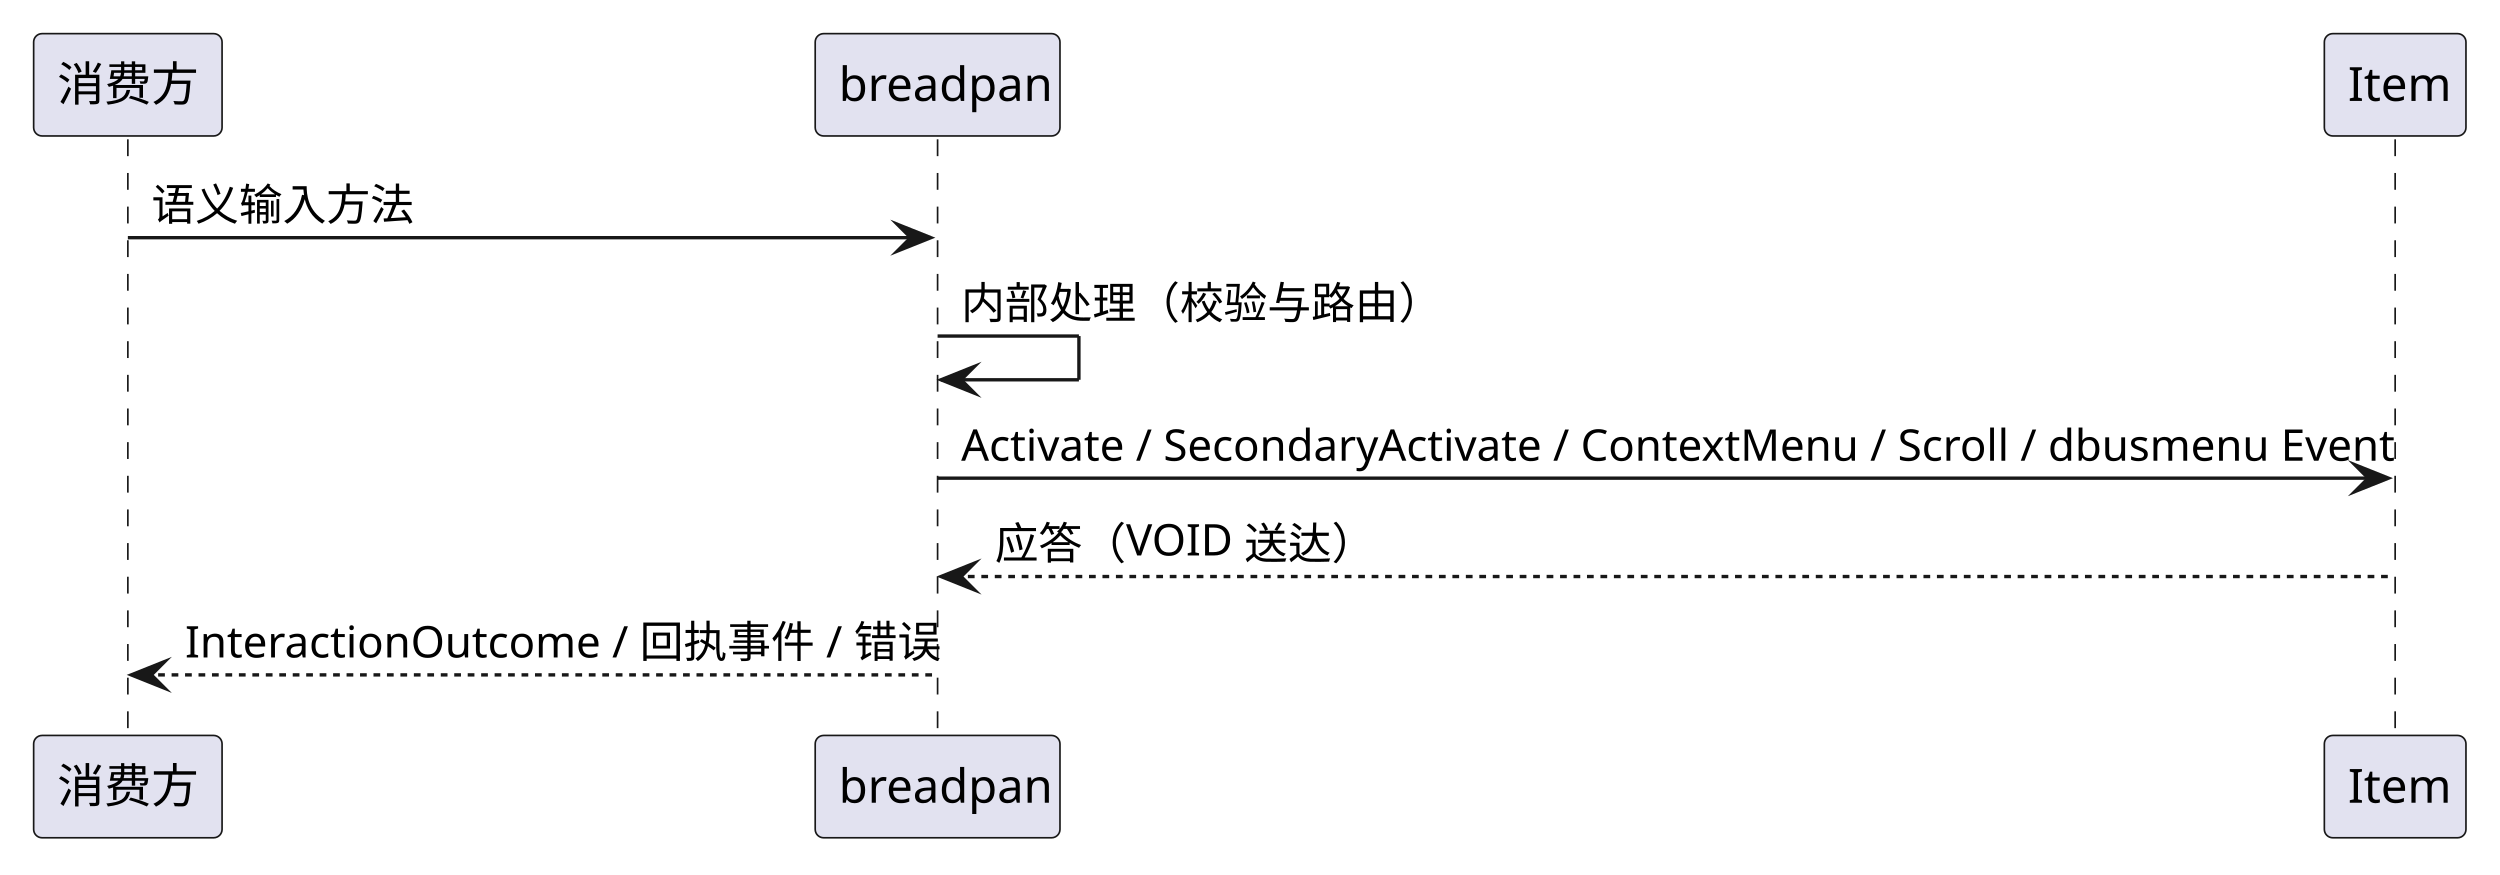
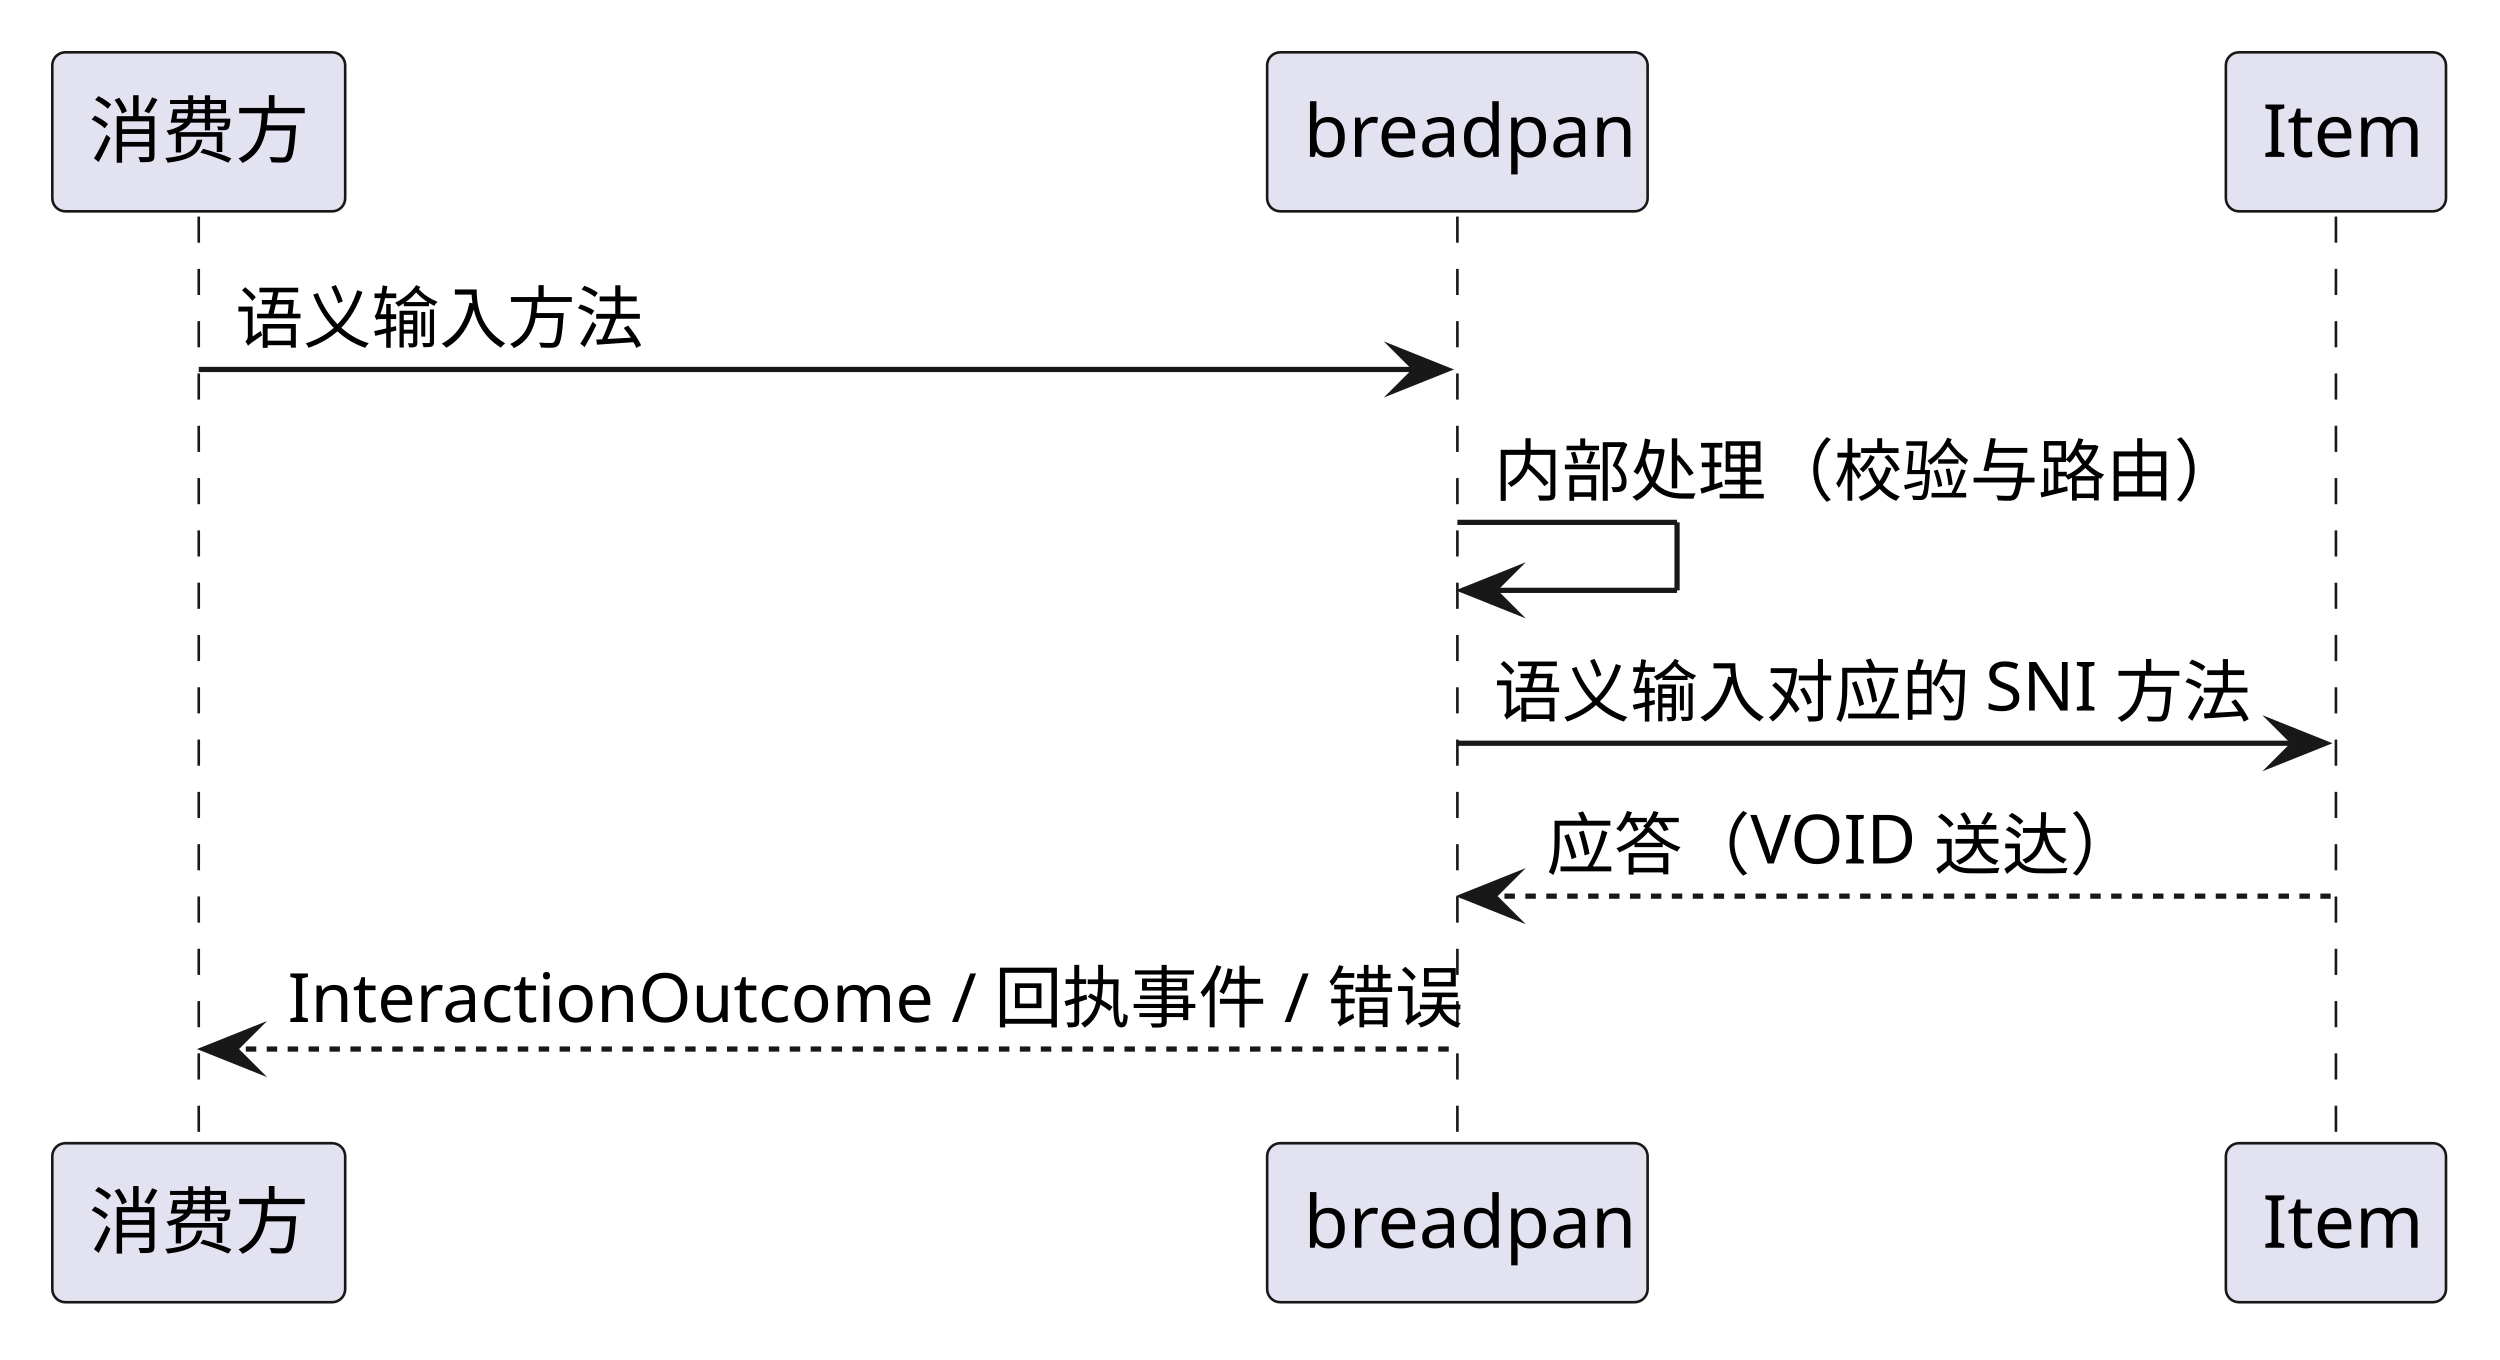
- <svg xmlns="http://www.w3.org/2000/svg" version="1.1" data-diagram-type="SEQUENCE" style="width:743px;height:260px;background:#FFFFFF;" width="743px" height="260px" viewBox="0 0 743 260" zoomAndPan="magnify" preserveAspectRatio="none" contentStyleType="text/css">
+ <svg xmlns="http://www.w3.org/2000/svg" version="1.1" data-diagram-type="SEQUENCE" style="width:478px;height:260px;background:#FFFFFF;" width="478px" height="260px" viewBox="0 0 478 260" zoomAndPan="magnify" preserveAspectRatio="none" contentStyleType="text/css">
  <defs />
  <g font-family="sans-serif" lengthAdjust="spacing">
    <g>
      <rect x="34.5" y="41.406" width="8" height="177.172" fill="#000" fill-opacity="0" />
      <line x1="38" y1="41.406" x2="38" y2="218.578" style="stroke:#181818;stroke-width:0.5;stroke-dasharray:5,5;" />
    </g>
    <g>
      <rect x="275.152" y="41.406" width="8" height="177.172" fill="#000" fill-opacity="0" />
      <line x1="278.652" y1="41.406" x2="278.652" y2="218.578" style="stroke:#181818;stroke-width:0.5;stroke-dasharray:5,5;" />
    </g>
    <g>
-       <rect x="708.341" y="41.406" width="8" height="177.172" fill="#000" fill-opacity="0" />
-       <line x1="711.841" y1="41.406" x2="711.841" y2="218.578" style="stroke:#181818;stroke-width:0.5;stroke-dasharray:5,5;" />
+       <rect x="443.13" y="41.406" width="8" height="177.172" fill="#000" fill-opacity="0" />
+       <line x1="446.63" y1="41.406" x2="446.63" y2="218.578" style="stroke:#181818;stroke-width:0.5;stroke-dasharray:5,5;" />
    </g>
    <rect x="10" y="10" width="56" height="30.406" fill="#E2E2F0" style="stroke:#181818;stroke-width:0.5;" rx="2.5" ry="2.5" />
    <text x="17" y="29.988" fill="#000" font-size="14" textLength="42">消费方</text>
    <rect x="242.278" y="10" width="72.748" height="30.406" fill="#E2E2F0" style="stroke:#181818;stroke-width:0.5;" rx="2.5" ry="2.5" />
    <text x="249.278" y="29.988" fill="#000" font-size="14" textLength="58.748">breadpan</text>
-     <rect x="690.796" y="10" width="42.089" height="30.406" fill="#E2E2F0" style="stroke:#181818;stroke-width:0.5;" rx="2.5" ry="2.5" />
-     <text x="697.796" y="29.988" fill="#000" font-size="14" textLength="28.089">Item</text>
+     <rect x="425.585" y="10" width="42.089" height="30.406" fill="#E2E2F0" style="stroke:#181818;stroke-width:0.5;" rx="2.5" ry="2.5" />
+     <text x="432.585" y="29.988" fill="#000" font-size="14" textLength="28.089">Item</text>
    <rect x="10" y="218.578" width="56" height="30.406" fill="#E2E2F0" style="stroke:#181818;stroke-width:0.5;" rx="2.5" ry="2.5" />
    <text x="17" y="238.566" fill="#000" font-size="14" textLength="42">消费方</text>
    <rect x="242.278" y="218.578" width="72.748" height="30.406" fill="#E2E2F0" style="stroke:#181818;stroke-width:0.5;" rx="2.5" ry="2.5" />
    <text x="249.278" y="238.566" fill="#000" font-size="14" textLength="58.748">breadpan</text>
-     <rect x="690.796" y="218.578" width="42.089" height="30.406" fill="#E2E2F0" style="stroke:#181818;stroke-width:0.5;" rx="2.5" ry="2.5" />
-     <text x="697.796" y="238.566" fill="#000" font-size="14" textLength="28.089">Item</text>
+     <rect x="425.585" y="218.578" width="42.089" height="30.406" fill="#E2E2F0" style="stroke:#181818;stroke-width:0.5;" rx="2.5" ry="2.5" />
+     <text x="432.585" y="238.566" fill="#000" font-size="14" textLength="28.089">Item</text>
    <polygon points="266.652,66.641,276.652,70.641,266.652,74.641,270.652,70.641" fill="#181818" style="stroke:#181818;stroke-width:1;stroke-linejoin:miter;stroke-miterlimit:10;" />
    <line x1="38" y1="70.641" x2="272.652" y2="70.641" style="stroke:#181818;stroke-width:1;" />
    <text x="45" y="65.467" fill="#000" font-size="13" textLength="78">语义输入方法</text>
    <line x1="278.652" y1="99.875" x2="320.652" y2="99.875" style="stroke:#181818;stroke-width:1;" />
    <line x1="320.652" y1="99.875" x2="320.652" y2="112.875" style="stroke:#181818;stroke-width:1;" />
    <line x1="279.652" y1="112.875" x2="320.652" y2="112.875" style="stroke:#181818;stroke-width:1;" />
    <polygon points="289.652,108.875,279.652,112.875,289.652,116.875,285.652,112.875" fill="#181818" style="stroke:#181818;stroke-width:1;stroke-linejoin:miter;stroke-miterlimit:10;" />
    <text x="285.652" y="94.701" fill="#000" font-size="13" textLength="143">内部处理（校验与路由）</text>
-     <polygon points="699.841,138.109,709.841,142.109,699.841,146.109,703.841,142.109" fill="#181818" style="stroke:#181818;stroke-width:1;stroke-linejoin:miter;stroke-miterlimit:10;" />
-     <line x1="278.652" y1="142.109" x2="705.841" y2="142.109" style="stroke:#181818;stroke-width:1;" />
-     <text x="285.652" y="136.936" fill="#000" font-size="13" textLength="409.189">Activate / SecondaryActivate / ContextMenu / Scroll / dbusmenu Event</text>
+     <polygon points="434.63,138.109,444.63,142.109,434.63,146.109,438.63,142.109" fill="#181818" style="stroke:#181818;stroke-width:1;stroke-linejoin:miter;stroke-miterlimit:10;" />
+     <line x1="278.652" y1="142.109" x2="440.63" y2="142.109" style="stroke:#181818;stroke-width:1;" />
+     <text x="285.652" y="136.936" fill="#000" font-size="13" textLength="143.978">语义输入对应的 SNI 方法</text>
    <polygon points="289.652,167.344,279.652,171.344,289.652,175.344,285.652,171.344" fill="#181818" style="stroke:#181818;stroke-width:1;stroke-linejoin:miter;stroke-miterlimit:10;" />
-     <line x1="283.652" y1="171.344" x2="710.841" y2="171.344" style="stroke:#181818;stroke-width:1;stroke-dasharray:2,2;" />
+     <line x1="283.652" y1="171.344" x2="445.63" y2="171.344" style="stroke:#181818;stroke-width:1;stroke-dasharray:2,2;" />
    <text x="295.652" y="166.17" fill="#000" font-size="13" textLength="110.513">应答（VOID 送达）</text>
    <polygon points="49,196.578,39,200.578,49,204.578,45,200.578" fill="#181818" style="stroke:#181818;stroke-width:1;stroke-linejoin:miter;stroke-miterlimit:10;" />
    <line x1="43" y1="200.578" x2="277.652" y2="200.578" style="stroke:#181818;stroke-width:1;stroke-dasharray:2,2;" />
    <text x="55" y="195.404" fill="#000" font-size="13" textLength="216.652">InteractionOutcome / 回执事件 / 错误</text>
  </g>
</svg>
